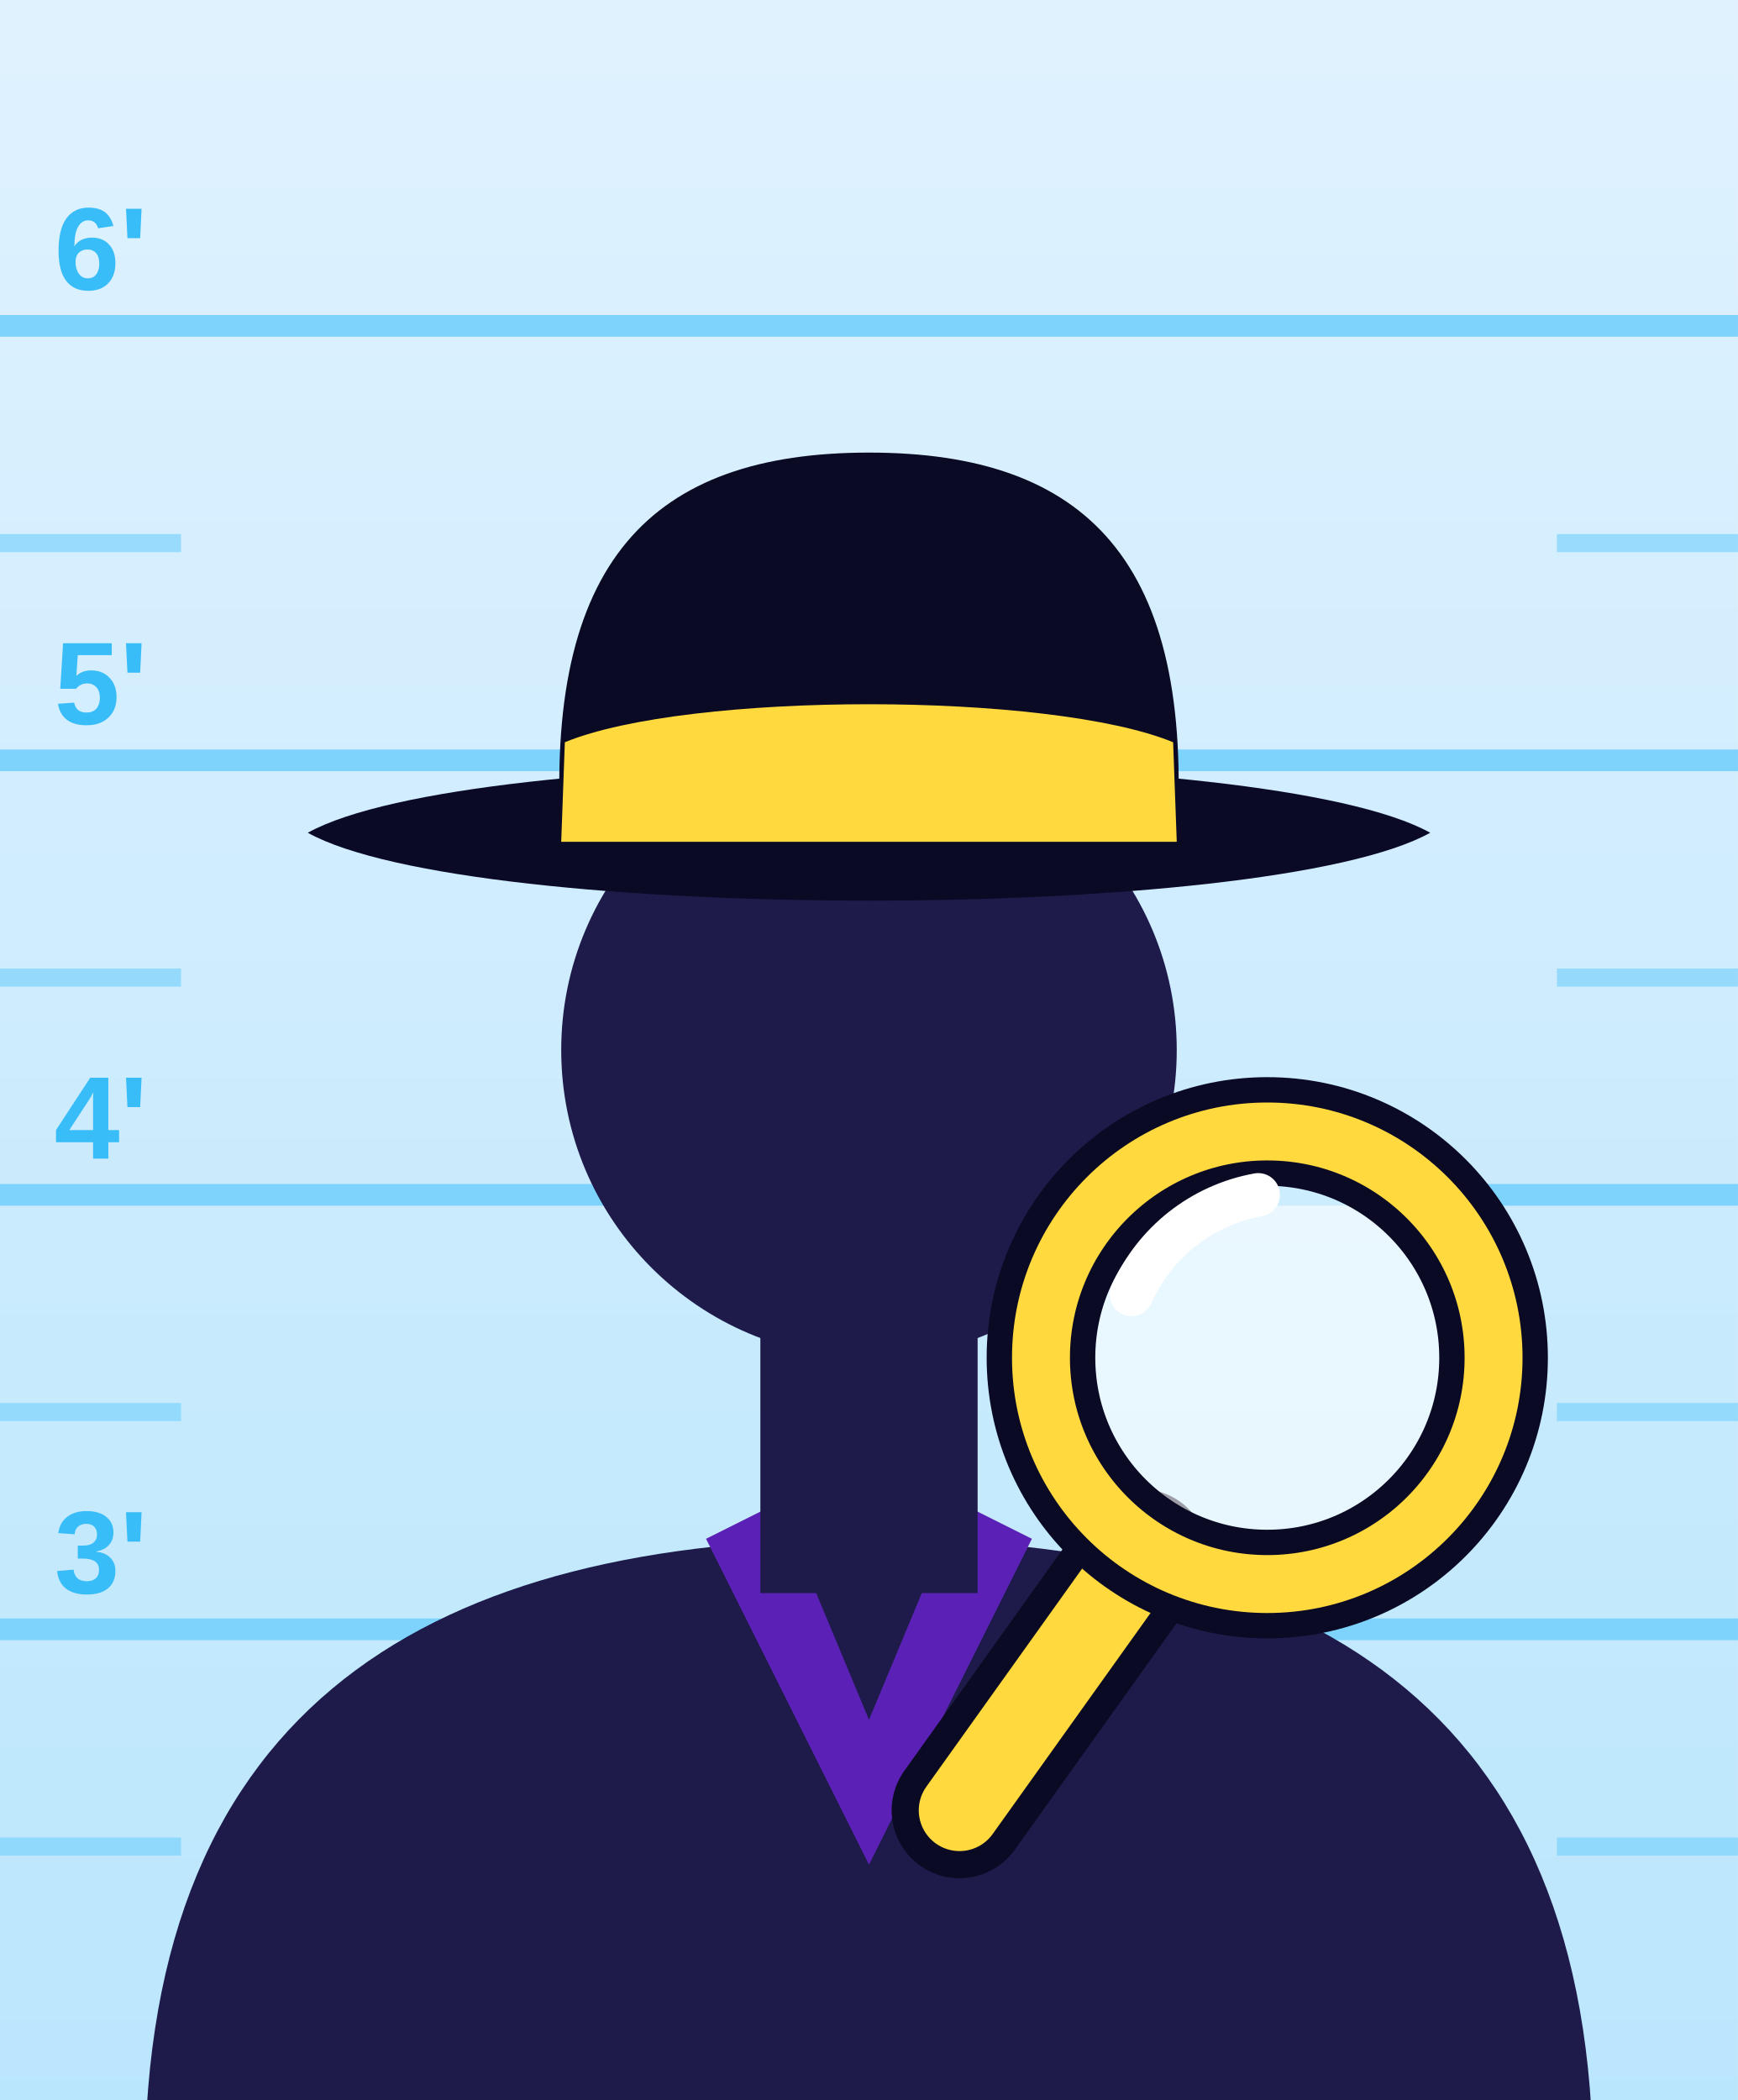
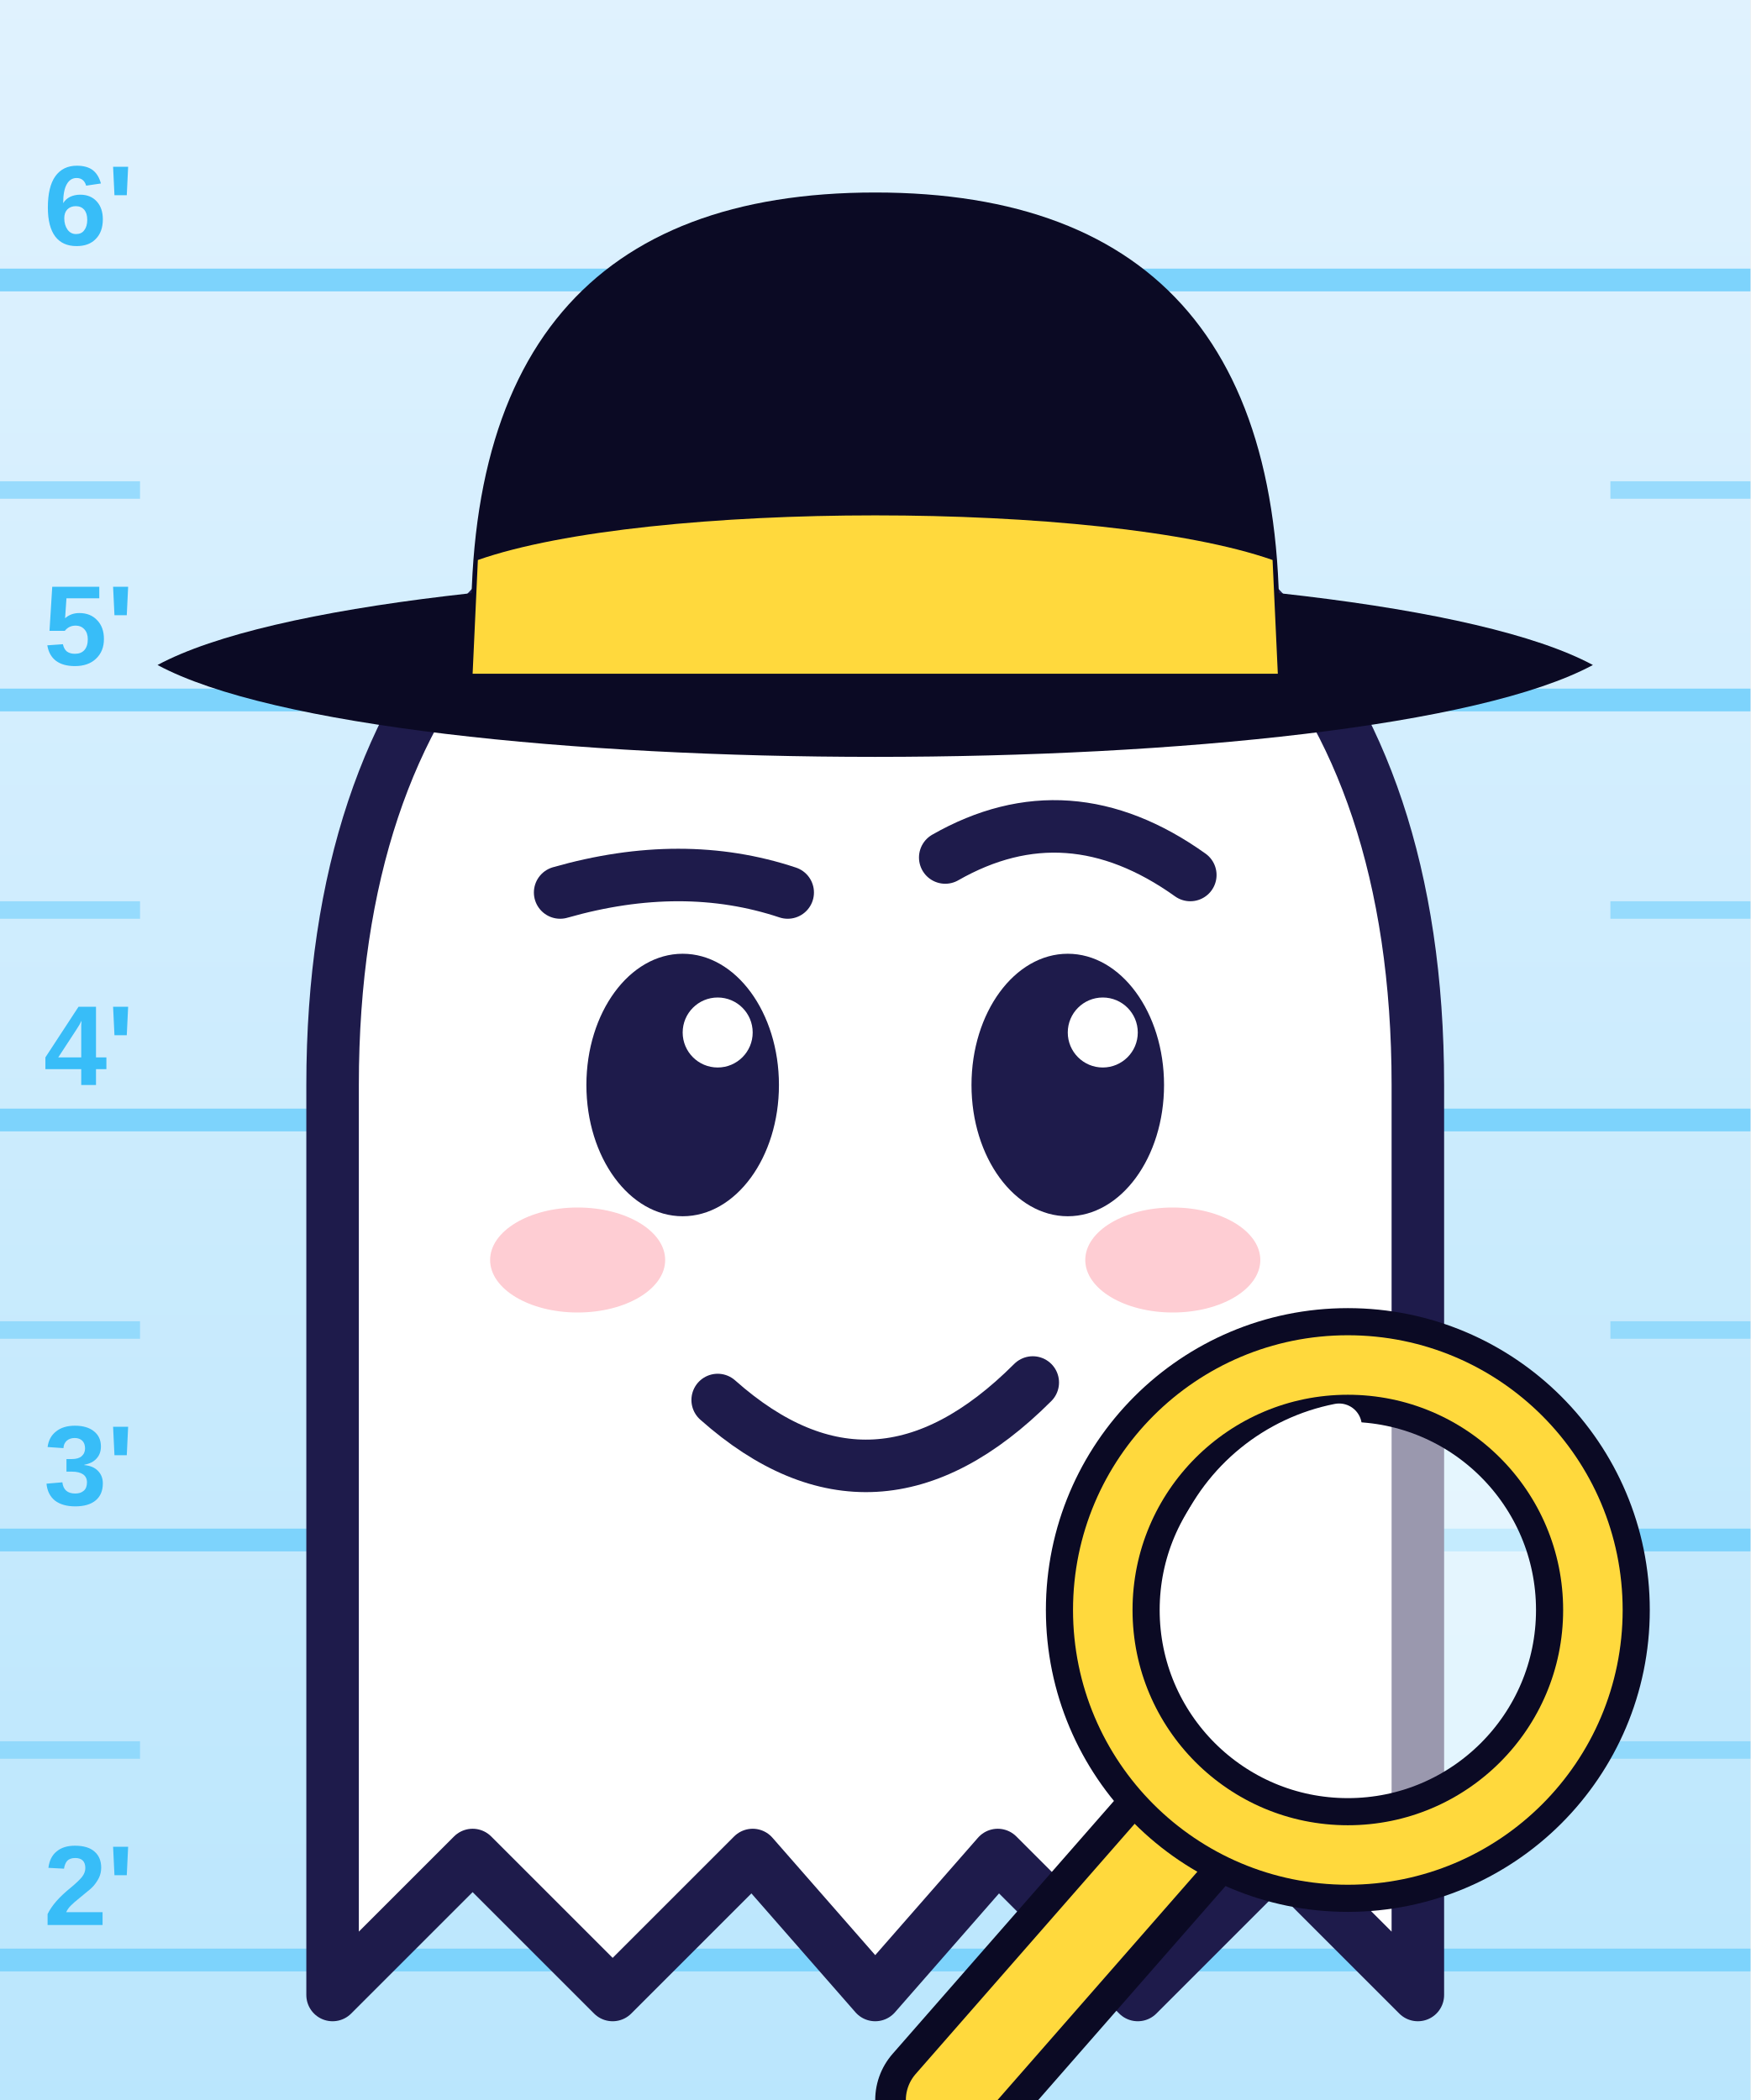
- <svg xmlns="http://www.w3.org/2000/svg" viewBox="0 0 96 116" role="img" aria-label="Detective ID photo">
+ <svg xmlns="http://www.w3.org/2000/svg" viewBox="0 0 100 120" role="img" aria-label="Detective ID photo: a ghost in a fedora holding a magnifying glass">
  <defs>
    <linearGradient id="bg" x1="0" y1="0" x2="0" y2="1">
      <stop offset="0" stop-color="#e0f2fe" />
      <stop offset="1" stop-color="#bae6fd" />
    </linearGradient>
    <clipPath id="frame">
-       <rect width="96" height="116" />
+       <rect width="100" height="120" />
    </clipPath>
  </defs>
-   <rect width="96" height="116" fill="url(#bg)" />
-   <g stroke="#7dd3fc" stroke-width="1.2">
-     <line x1="0" y1="18" x2="96" y2="18" />
-     <line x1="0" y1="42" x2="96" y2="42" />
-     <line x1="0" y1="66" x2="96" y2="66" />
-     <line x1="0" y1="90" x2="96" y2="90" />
+   <rect width="100" height="120" fill="url(#bg)" />
+   <g stroke="#7dd3fc" stroke-width="1.3">
+     <line x1="0" y1="16" x2="100" y2="16" />
+     <line x1="0" y1="40" x2="100" y2="40" />
+     <line x1="0" y1="64" x2="100" y2="64" />
+     <line x1="0" y1="88" x2="100" y2="88" />
+     <line x1="0" y1="112" x2="100" y2="112" />
  </g>
  <g stroke="#7dd3fc" stroke-width="1" opacity=".7">
-     <line x1="0" y1="30" x2="10" y2="30" />
-     <line x1="0" y1="54" x2="10" y2="54" />
-     <line x1="0" y1="78" x2="10" y2="78" />
-     <line x1="0" y1="102" x2="10" y2="102" />
-     <line x1="86" y1="30" x2="96" y2="30" />
-     <line x1="86" y1="54" x2="96" y2="54" />
-     <line x1="86" y1="78" x2="96" y2="78" />
-     <line x1="86" y1="102" x2="96" y2="102" />
+     <line x1="0" y1="28" x2="8" y2="28" />
+     <line x1="0" y1="52" x2="8" y2="52" />
+     <line x1="0" y1="76" x2="8" y2="76" />
+     <line x1="0" y1="100" x2="8" y2="100" />
+     <line x1="92" y1="28" x2="100" y2="28" />
+     <line x1="92" y1="52" x2="100" y2="52" />
+     <line x1="92" y1="76" x2="100" y2="76" />
+     <line x1="92" y1="100" x2="100" y2="100" />
  </g>
  <g font-family="Fredoka, Nunito, Arial, sans-serif" font-size="6.5" font-weight="700" fill="#38bdf8">
-     <text x="3" y="16">6'</text>
-     <text x="3" y="40">5'</text>
-     <text x="3" y="64">4'</text>
-     <text x="3" y="88">3'</text>
+     <text x="2.5" y="14">6'</text>
+     <text x="2.5" y="38">5'</text>
+     <text x="2.5" y="62">4'</text>
+     <text x="2.5" y="86">3'</text>
+     <text x="2.5" y="110">2'</text>
  </g>
  <g clip-path="url(#frame)">
-     <path d="M8 120 C8 94 24 85 48 85 C72 85 88 94 88 120 Z" fill="#1e1b4b" />
-     <path d="M39 85 L48 103 L57 85 L53 83 L48 95 L43 83 Z" fill="#5b21b6" />
-     <rect x="42" y="70" width="12" height="18" fill="#1e1b4b" />
-     <circle cx="48" cy="58" r="17" fill="#1e1b4b" />
-     <path d="M17 46 C26 41 70 41 79 46 C70 51 26 51 17 46 Z" fill="#0b0a24" />
-     <path d="M31 46.5 C30 31 36 25 48 25 C60 25 66 31 65 46.5 Z" fill="#0b0a24" />
-     <path d="M31.2 41 C38 38.2 58 38.2 64.8 41 L65 46.5 L31 46.5 Z" fill="#ffd93d" />
-     <line x1="63" y1="86" x2="53" y2="100" stroke="#0b0a24" stroke-width="7.5" stroke-linecap="round" />
-     <line x1="63" y1="86" x2="53" y2="100" stroke="#ffd93d" stroke-width="4.5" stroke-linecap="round" />
-     <circle cx="70" cy="75" r="12.5" fill="#ffffff" fill-opacity=".6" stroke="#0b0a24" stroke-width="6" />
-     <circle cx="70" cy="75" r="12.5" fill="none" stroke="#ffd93d" stroke-width="3.2" />
-     <path d="M62.5 71.5 a9.5 9.5 0 0 1 7 -5.5" stroke="#fff" stroke-width="2.4" fill="none" stroke-linecap="round" />
+     <path d="M19 62 C19 38 32 26 50 26 C68 26 81 38 81 62 L81 114 L73 106 L65 114 L57 106 L50 114 L43 106 L35 114 L27 106 L19 114 Z" fill="#ffffff" stroke="#1e1b4b" stroke-width="3" stroke-linejoin="round" />
+     <ellipse cx="33" cy="72" rx="5" ry="3" fill="#fecdd3" />
+     <ellipse cx="67" cy="72" rx="5" ry="3" fill="#fecdd3" />
+     <ellipse cx="39" cy="62" rx="5.5" ry="7.5" fill="#1e1b4b" />
+     <ellipse cx="61" cy="62" rx="5.5" ry="7.5" fill="#1e1b4b" />
+     <circle cx="41" cy="59" r="2" fill="#fff" />
+     <circle cx="63" cy="59" r="2" fill="#fff" />
+     <path d="M54 49 Q61 45 68 50" stroke="#1e1b4b" stroke-width="3" fill="none" stroke-linecap="round" />
+     <path d="M32 51 Q39 49 45 51" stroke="#1e1b4b" stroke-width="3" fill="none" stroke-linecap="round" />
+     <path d="M41 80 Q50 88 59 79" stroke="#1e1b4b" stroke-width="3" fill="none" stroke-linecap="round" />
+     <path d="M9 38 C22 31 78 31 91 38 C78 45 22 45 9 38 Z" fill="#0b0a24" />
+     <path d="M27 38.5 C26 20 34 11 50 11 C66 11 74 20 73 38.5 Z" fill="#0b0a24" />
+     <path d="M27.3 32 C37 28.6 63 28.6 72.7 32 L73 38.5 L27 38.5 Z" fill="#ffd93d" />
+     <line x1="68" y1="104" x2="54" y2="120" stroke="#0b0a24" stroke-width="8" stroke-linecap="round" />
+     <line x1="68" y1="104" x2="54" y2="120" stroke="#ffd93d" stroke-width="4.5" stroke-linecap="round" />
+     <circle cx="77" cy="92" r="14" fill="#ffffff" fill-opacity=".55" stroke="#0b0a24" stroke-width="6.5" />
+     <circle cx="77" cy="92" r="14" fill="none" stroke="#ffd93d" stroke-width="3.4" />
+     <path d="M68.5 88 a11 11 0 0 1 8 -6.5" stroke="#fff" stroke-width="2.6" fill="none" stroke-linecap="round" />
  </g>
</svg>
